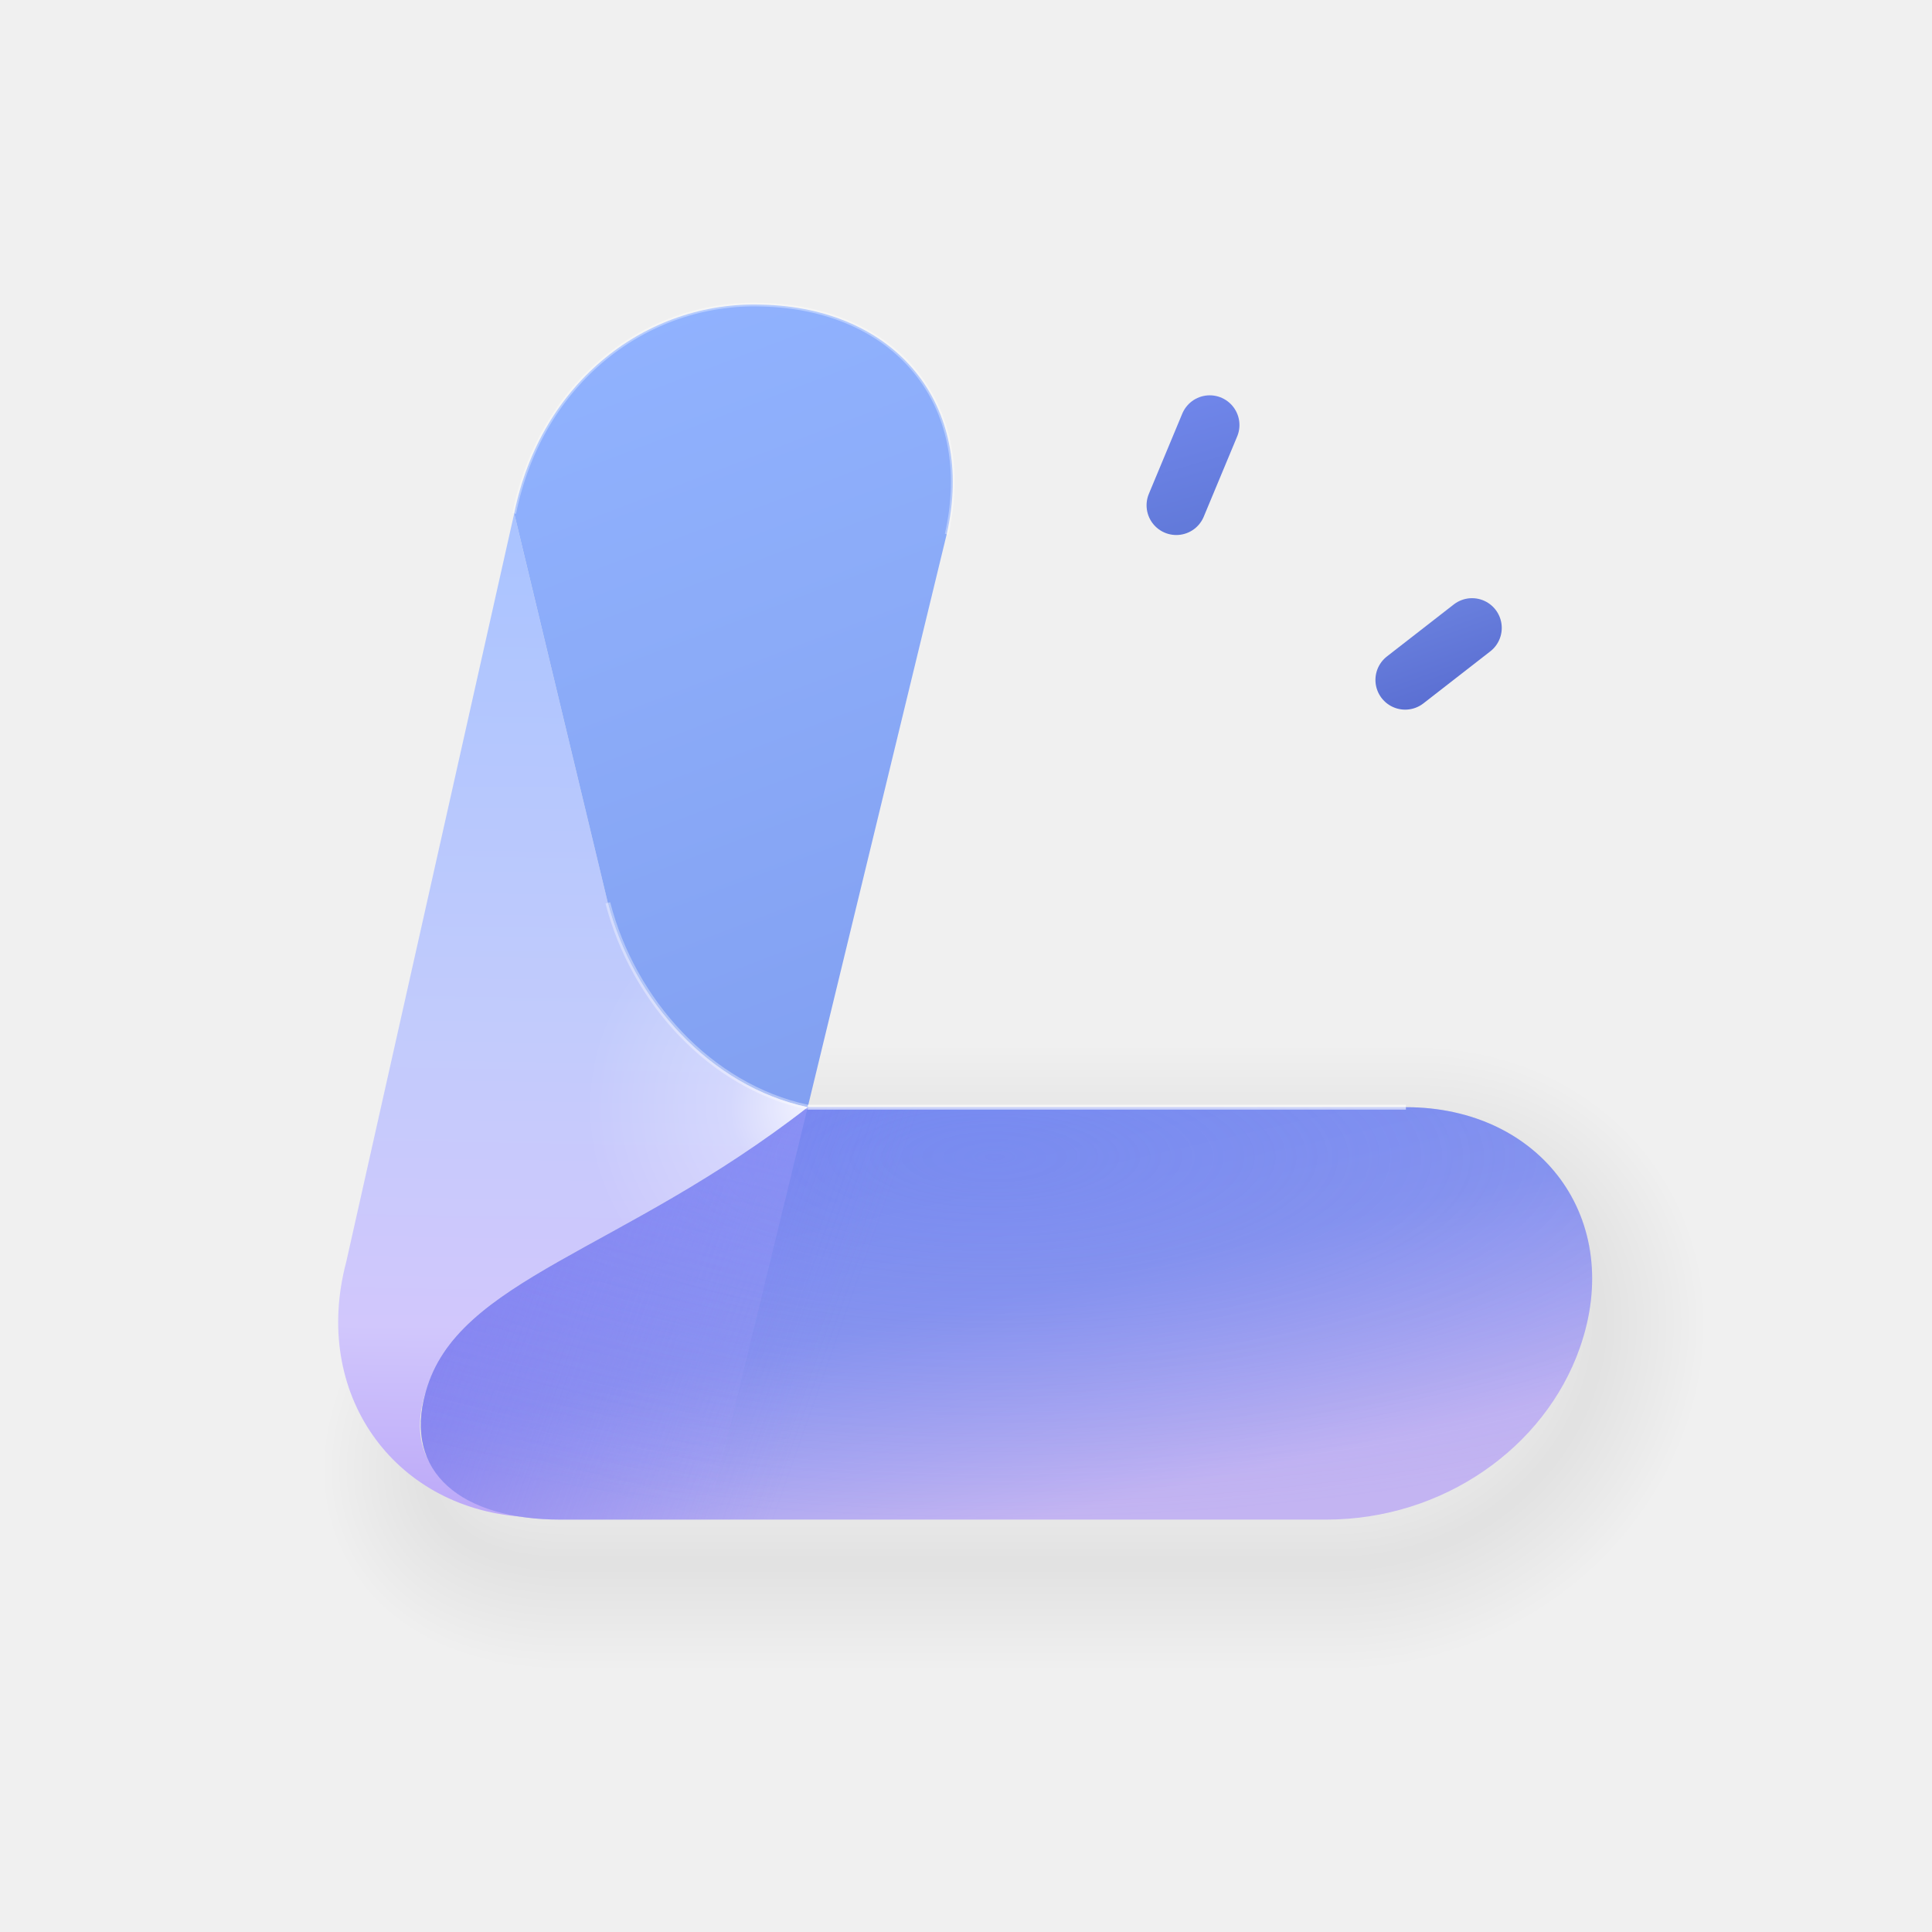
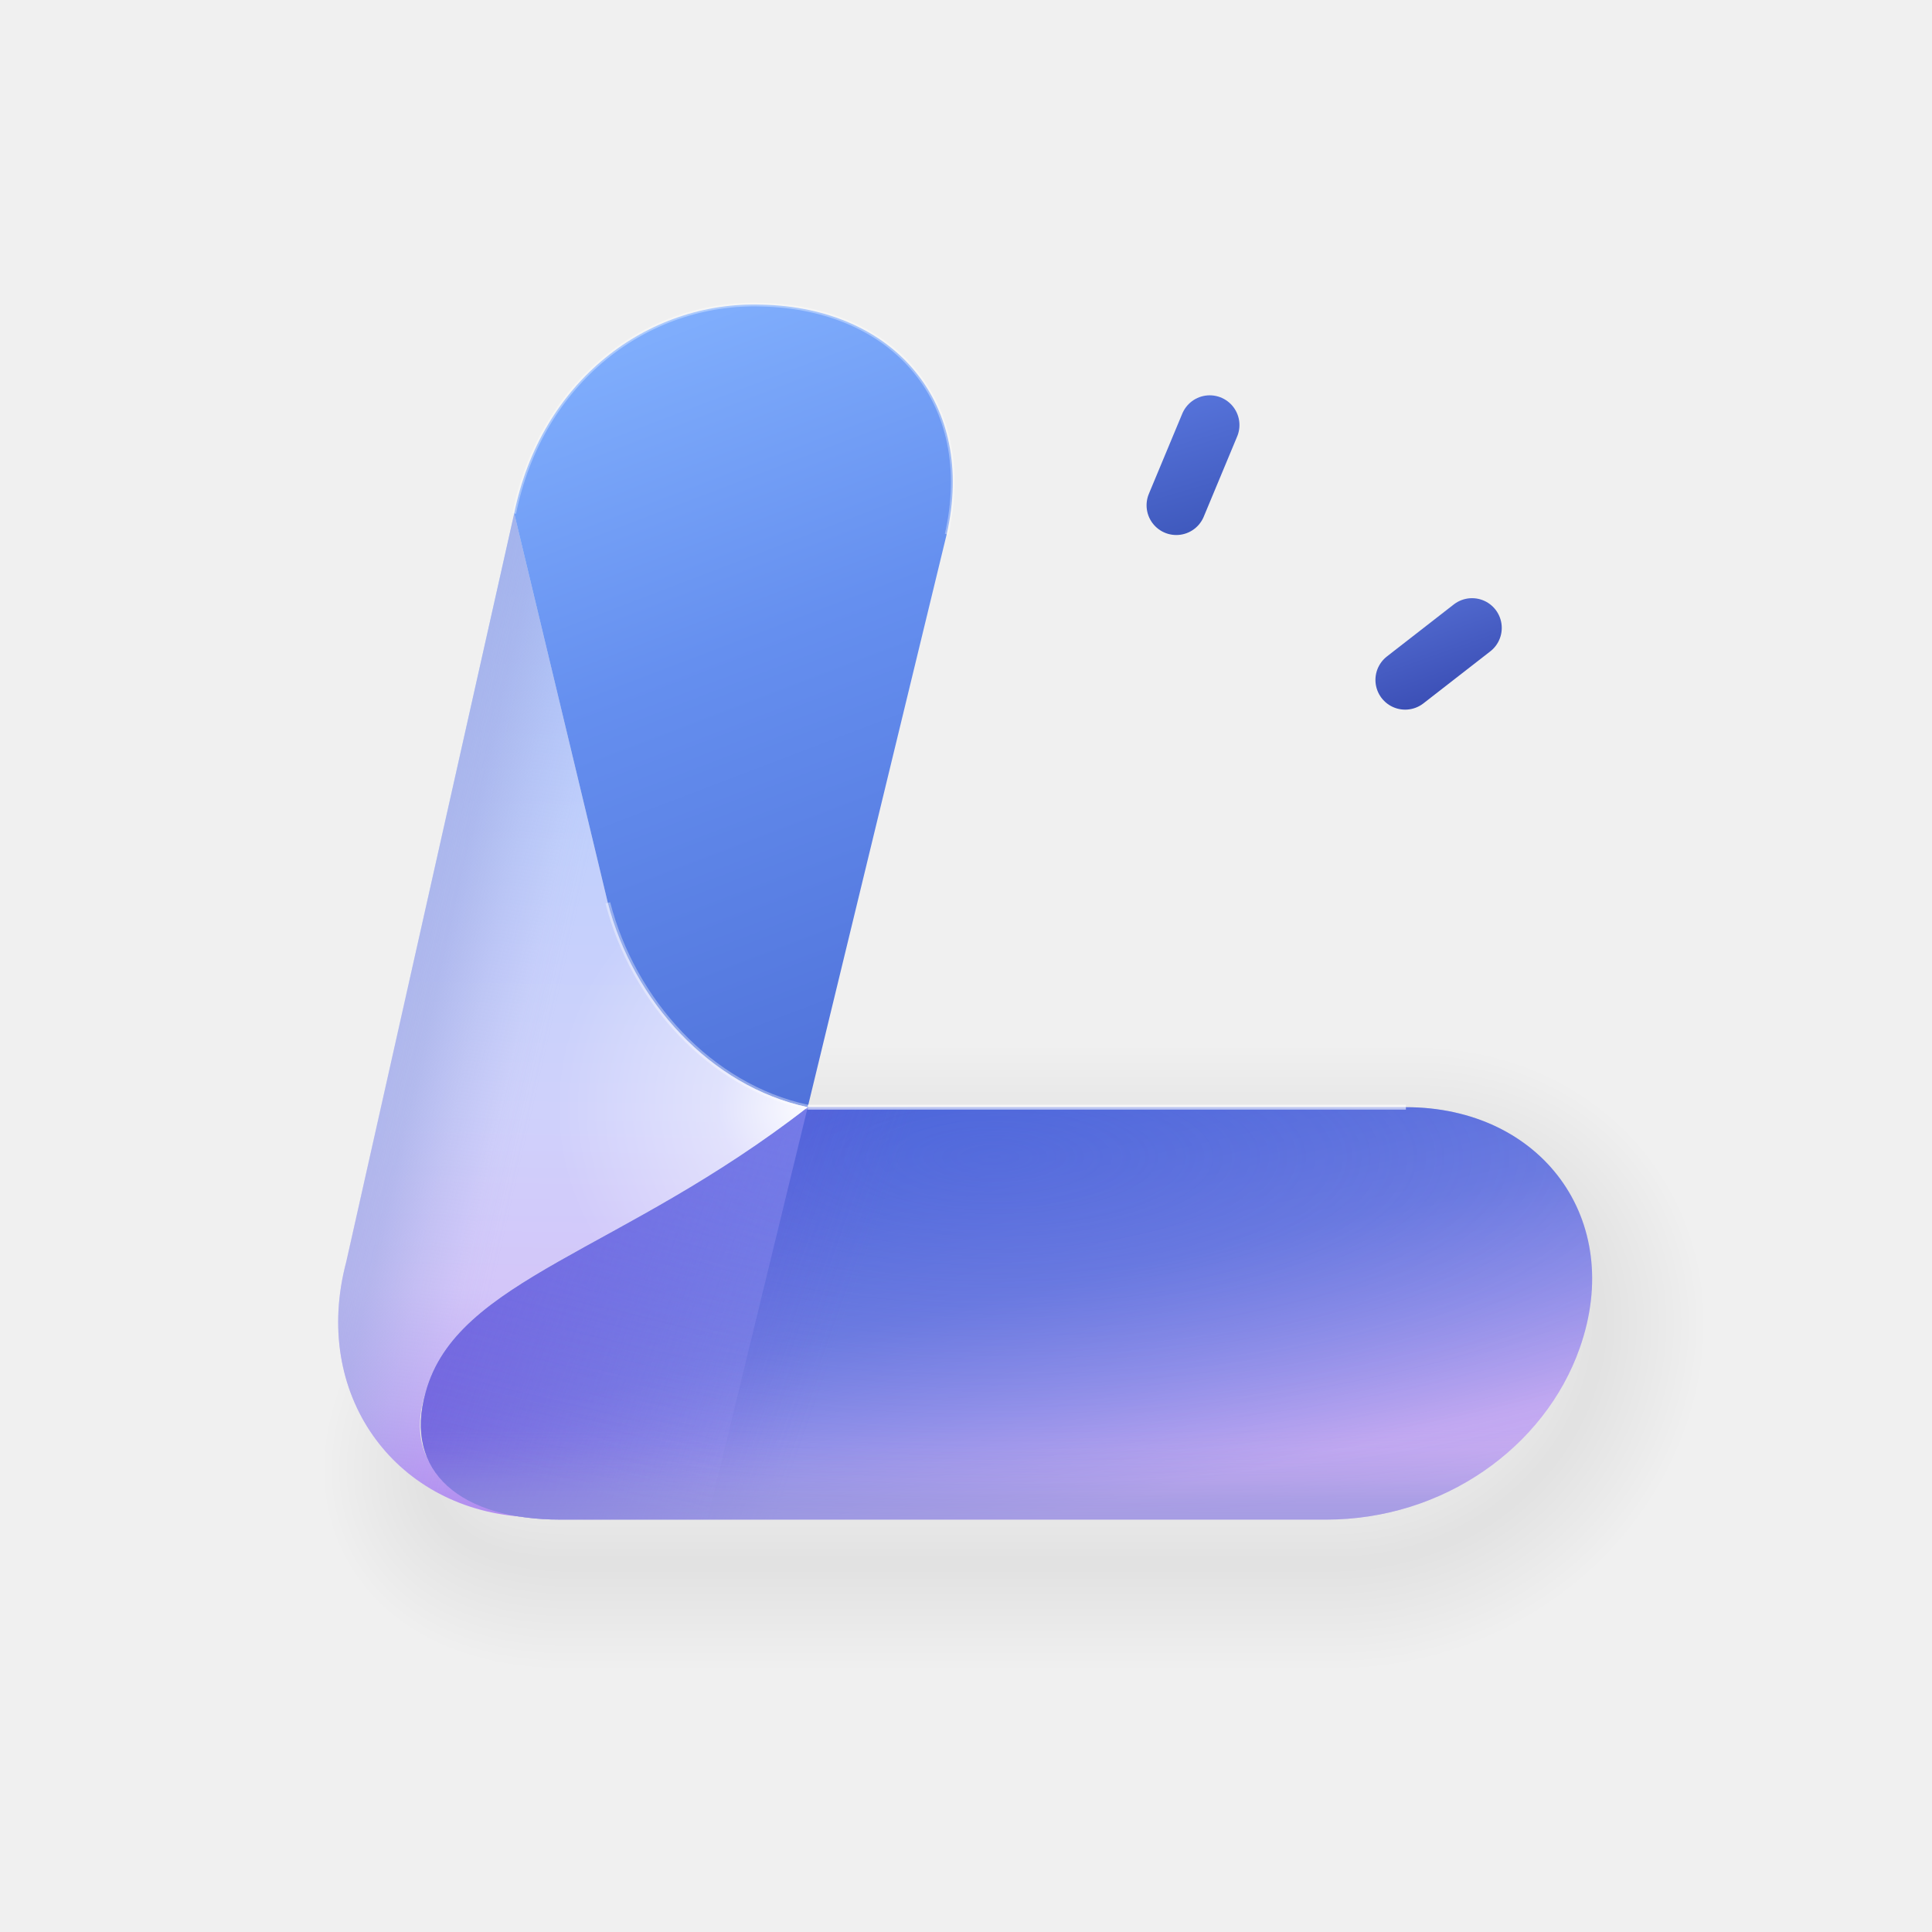
<svg xmlns="http://www.w3.org/2000/svg" width="1040" height="1040" viewBox="0 0 260 260">
  <defs>
    <linearGradient id="plate" x1="0" y1="0" x2="0.3" y2="1">
-       <stop stop-color="#FCF9FC" />
-       <stop offset="0.6" stop-color="#FFFBFB" />
-       <stop offset="1" stop-color="#F7F2F0" />
+       <stop stop-color="#FBF9FC" />
+       <stop offset="0.45" stop-color="#FCF9FA" />
+       <stop offset="1" stop-color="#F5EFED" />
    </linearGradient>
    <radialGradient id="plateShade" cx="0.53" cy="0.47" r="0.55">
-       <stop stop-color="#D9CDD0" stop-opacity="0.08" />
+       <stop stop-color="#D9CDD0" stop-opacity="0.04" />
      <stop offset="1" stop-color="#D9CDD0" stop-opacity="0" />
    </radialGradient>
    <linearGradient id="upper" x1="74" y1="40" x2="116" y2="150" gradientUnits="userSpaceOnUse">
-       <stop stop-color="#91B3FF" />
-       <stop offset="0.45" stop-color="#8BABF8" />
-       <stop offset="1" stop-color="#819FF1" />
+       <stop stop-color="#85B4FF" />
+       <stop offset="0.45" stop-color="#658FEF" />
+       <stop offset="1" stop-color="#4F71D9" />
    </linearGradient>
    <linearGradient id="left" x1="74" y1="73" x2="72" y2="205" gradientUnits="userSpaceOnUse">
-       <stop stop-color="#ABC4FF" />
-       <stop offset="0.5" stop-color="#C2CBFC" />
-       <stop offset="0.8" stop-color="#D1C7FC" />
-       <stop offset="1" stop-color="#BBA7F8" />
+       <stop stop-color="#AEC7FC" />
+       <stop offset="0.32" stop-color="#C2D0FC" />
+       <stop offset="0.58" stop-color="#CFD1FB" />
+       <stop offset="0.76" stop-color="#D3C6F9" />
+       <stop offset="0.88" stop-color="#C5AEF5" />
+       <stop offset="1" stop-color="#AF8AEF" />
    </linearGradient>
    <linearGradient id="base" x1="120" y1="149" x2="133" y2="206" gradientUnits="userSpaceOnUse">
-       <stop stop-color="#788CF1" />
-       <stop offset="0.48" stop-color="#8995EF" />
-       <stop offset="1" stop-color="#C3B4F2" />
+       <stop stop-color="#4B66D9" />
+       <stop offset="0.48" stop-color="#727FE1" />
+       <stop offset="0.73" stop-color="#9995EA" />
+       <stop offset="1" stop-color="#C8ACF2" />
    </linearGradient>
    <linearGradient id="fold" x1="60" y1="177" x2="108" y2="194" gradientUnits="userSpaceOnUse">
-       <stop stop-color="#8676F1" stop-opacity="0.48" />
-       <stop offset="1" stop-color="#8676F1" stop-opacity="0" />
+       <stop stop-color="#7754DC" stop-opacity="0.56" />
+       <stop offset="1" stop-color="#7754DC" stop-opacity="0" />
    </linearGradient>
    <radialGradient id="baseBlue" cx="0.49" cy="0.12" r="0.88">
-       <stop stop-color="#7487EF" stop-opacity="0.39" />
-       <stop offset="1" stop-color="#7487EF" stop-opacity="0" />
+       <stop stop-color="#5269DE" stop-opacity="0.44" />
+       <stop offset="1" stop-color="#5269DE" stop-opacity="0" />
    </radialGradient>
    <linearGradient id="continuingFold" x1="108.7" y1="149" x2="95.2" y2="204.5" gradientUnits="userSpaceOnUse">
-       <stop stop-color="#B2A5FF" stop-opacity="0.29" />
-       <stop offset="0.6" stop-color="#B2A5FF" stop-opacity="0.11" />
+       <stop stop-color="#B2A5FF" stop-opacity="0.36" />
+       <stop offset="0.6" stop-color="#B2A5FF" stop-opacity="0.15" />
      <stop offset="1" stop-color="#B2A5FF" stop-opacity="0.02" />
    </linearGradient>
-     <radialGradient id="junctionLight" cx="108.7" cy="149" r="30" gradientUnits="userSpaceOnUse">
-       <stop stop-color="#FFFFFF" stop-opacity="0.76" />
-       <stop offset="0.35" stop-color="#FFFFFF" stop-opacity="0.26" />
+     <radialGradient id="junctionLight" cx="108.7" cy="149" r="34" gradientUnits="userSpaceOnUse">
+       <stop stop-color="#FFFFFF" stop-opacity="0.92" />
+       <stop offset="0.35" stop-color="#FFFFFF" stop-opacity="0.38" />
      <stop offset="1" stop-color="#FFFFFF" stop-opacity="0" />
    </radialGradient>
    <linearGradient id="tick1" x1="158" y1="54" x2="163" y2="71" gradientUnits="userSpaceOnUse">
-       <stop stop-color="#7086EA" />
-       <stop offset="1" stop-color="#6179D9" />
+       <stop stop-color="#5673DA" />
+       <stop offset="1" stop-color="#3F59BD" />
    </linearGradient>
    <linearGradient id="tick2" x1="191" y1="81" x2="196" y2="95" gradientUnits="userSpaceOnUse">
-       <stop stop-color="#6B82DF" />
-       <stop offset="1" stop-color="#596DD1" />
+       <stop stop-color="#526BD0" />
+       <stop offset="1" stop-color="#394CB3" />
    </linearGradient>
    <linearGradient id="tick3" x1="0" y1="0" x2="0" y2="1">
-       <stop stop-color="#A5ADDC" />
-       <stop offset="1" stop-color="#99A4D5" />
+       <stop stop-color="#A3AFDF" />
+       <stop offset="1" stop-color="#8290C9" />
+     </linearGradient>
+     <linearGradient id="leftEdgeShade" x1="45" y1="175" x2="65" y2="179.5" gradientUnits="userSpaceOnUse">
+       <stop stop-color="#9FA9E4" stop-opacity="0.65" />
+       <stop offset="0.2" stop-color="#9FA9E4" stop-opacity="0.58" />
+       <stop offset="0.5" stop-color="#9FA9E4" stop-opacity="0.28" />
+       <stop offset="0.8" stop-color="#9FA9E4" stop-opacity="0.05" />
+       <stop offset="1" stop-color="#9FA9E4" stop-opacity="0" />
+     </linearGradient>
+     <linearGradient id="baseEdgeShade" x1="0" y1="204.5" x2="0" y2="192.5" gradientUnits="userSpaceOnUse">
+       <stop stop-color="#8C91D8" stop-opacity="0.57" />
+       <stop offset="0.2" stop-color="#8C91D8" stop-opacity="0.50" />
+       <stop offset="0.5" stop-color="#8C91D8" stop-opacity="0.24" />
+       <stop offset="0.8" stop-color="#8C91D8" stop-opacity="0.04" />
+       <stop offset="1" stop-color="#8C91D8" stop-opacity="0" />
    </linearGradient>
  </defs>
  <path d="M108.7 149 H189.2 C207.4 149 218.7 164.1 212.6 181.4 C207.9 194.8 194.2 204.5 178.5 204.5 H75.4 C62.2 204.5 54.2 198.2 57.3 187.3 C61.5 172.1 83.7 168.5 108.7 149 Z" transform="translate(1 6)" fill="#514463" fill-opacity="0.003" stroke="#514463" stroke-opacity="0.004" stroke-width="28" />
  <path d="M108.7 149 H189.2 C207.4 149 218.7 164.1 212.6 181.4 C207.9 194.8 194.2 204.5 178.5 204.5 H75.4 C62.2 204.5 54.2 198.2 57.3 187.3 C61.5 172.1 83.7 168.5 108.7 149 Z" transform="translate(1 6)" fill="#514463" fill-opacity="0.003" stroke="#514463" stroke-opacity="0.004" stroke-width="26" />
  <path d="M108.7 149 H189.2 C207.4 149 218.7 164.1 212.6 181.4 C207.9 194.8 194.2 204.5 178.5 204.5 H75.4 C62.2 204.5 54.2 198.2 57.3 187.3 C61.5 172.1 83.7 168.5 108.7 149 Z" transform="translate(1 6)" fill="#514463" fill-opacity="0.003" stroke="#514463" stroke-opacity="0.004" stroke-width="24" />
  <path d="M108.7 149 H189.2 C207.4 149 218.7 164.1 212.6 181.4 C207.9 194.8 194.2 204.5 178.5 204.5 H75.4 C62.2 204.5 54.2 198.2 57.3 187.3 C61.5 172.1 83.7 168.5 108.7 149 Z" transform="translate(1 6)" fill="#514463" fill-opacity="0.003" stroke="#514463" stroke-opacity="0.004" stroke-width="22" />
  <path d="M108.7 149 H189.2 C207.4 149 218.7 164.1 212.6 181.4 C207.9 194.8 194.2 204.5 178.5 204.5 H75.4 C62.2 204.5 54.2 198.2 57.3 187.3 C61.5 172.1 83.7 168.5 108.7 149 Z" transform="translate(1 6)" fill="#514463" fill-opacity="0.003" stroke="#514463" stroke-opacity="0.004" stroke-width="20" />
  <path d="M108.7 149 H189.2 C207.4 149 218.7 164.1 212.6 181.4 C207.9 194.8 194.2 204.5 178.5 204.5 H75.4 C62.2 204.5 54.2 198.2 57.3 187.3 C61.5 172.1 83.7 168.5 108.7 149 Z" transform="translate(1 6)" fill="#514463" fill-opacity="0.003" stroke="#514463" stroke-opacity="0.004" stroke-width="18" />
  <path d="M108.7 149 H189.2 C207.4 149 218.7 164.1 212.6 181.4 C207.9 194.8 194.2 204.5 178.5 204.5 H75.4 C62.2 204.5 54.2 198.2 57.3 187.3 C61.5 172.1 83.7 168.5 108.7 149 Z" transform="translate(1 6)" fill="#514463" fill-opacity="0.003" stroke="#514463" stroke-opacity="0.004" stroke-width="16" />
  <path d="M108.7 149 H189.2 C207.4 149 218.7 164.1 212.6 181.4 C207.9 194.8 194.2 204.5 178.5 204.5 H75.4 C62.2 204.5 54.2 198.2 57.3 187.3 C61.5 172.1 83.7 168.5 108.7 149 Z" transform="translate(1 6)" fill="#514463" fill-opacity="0.003" stroke="#514463" stroke-opacity="0.004" stroke-width="14" />
  <path d="M108.7 149 H189.2 C207.4 149 218.7 164.1 212.6 181.4 C207.9 194.8 194.2 204.5 178.5 204.5 H75.4 C62.2 204.5 54.2 198.2 57.3 187.3 C61.5 172.1 83.7 168.5 108.7 149 Z" transform="translate(1 6)" fill="#514463" fill-opacity="0.003" stroke="#514463" stroke-opacity="0.004" stroke-width="12" />
  <path d="M108.7 149 H189.2 C207.4 149 218.7 164.1 212.6 181.4 C207.9 194.8 194.2 204.5 178.5 204.5 H75.4 C62.2 204.5 54.2 198.2 57.3 187.3 C61.5 172.1 83.7 168.5 108.7 149 Z" transform="translate(1 6)" fill="#514463" fill-opacity="0.003" stroke="#514463" stroke-opacity="0.004" stroke-width="10" />
  <path d="M108.7 149 H189.2 C207.4 149 218.7 164.1 212.6 181.4 C207.9 194.8 194.2 204.5 178.5 204.5 H75.4 C62.2 204.5 54.2 198.2 57.3 187.3 C61.5 172.1 83.7 168.5 108.7 149 Z" transform="translate(1 6)" fill="#514463" fill-opacity="0.003" stroke="#514463" stroke-opacity="0.004" stroke-width="8" />
  <path d="M108.7 149 H189.2 C207.4 149 218.7 164.1 212.6 181.4 C207.9 194.8 194.2 204.5 178.5 204.5 H75.4 C62.2 204.5 54.2 198.2 57.3 187.3 C61.5 172.1 83.7 168.5 108.7 149 Z" transform="translate(1 6)" fill="#514463" fill-opacity="0.003" stroke="#514463" stroke-opacity="0.004" stroke-width="6" />
  <path d="M108.7 149 H189.2 C207.4 149 218.7 164.1 212.6 181.4 C207.9 194.8 194.2 204.5 178.5 204.5 H75.4 C62.2 204.5 54.2 198.2 57.3 187.3 C61.5 172.1 83.7 168.5 108.7 149 Z" transform="translate(1 6)" fill="#514463" fill-opacity="0.003" stroke="#514463" stroke-opacity="0.004" stroke-width="4" />
  <path d="M108.7 149 H189.2 C207.4 149 218.7 164.1 212.6 181.4 C207.9 194.8 194.2 204.5 178.5 204.5 H75.4 C62.2 204.5 54.2 198.2 57.3 187.3 C61.5 172.1 83.7 168.5 108.7 149 Z" transform="translate(1 6)" fill="#514463" fill-opacity="0.003" stroke="#514463" stroke-opacity="0.004" stroke-width="2" />
  <path d="M69.2 69.1 L46.6 169.8 C41.9 187.5 52.9 202.8 70.1 204.1 C59.6 201.4 54.4 196.2 57.3 187.3 C61.5 172.1 83.7 168.5 108.7 149 C95.6 146.2 85.2 134.7 81.8 121.5 Z" fill="url(#left)" />
+   <path d="M69.2 69.1 L46.6 169.8 C41.9 187.5 52.9 202.8 70.1 204.1 C59.6 201.4 54.4 196.2 57.3 187.3 C61.5 172.1 83.7 168.5 108.7 149 C95.6 146.2 85.2 134.7 81.8 121.5 Z" fill="url(#leftEdgeShade)" />
  <path d="M69.2 69.1 C72.8 51.3 87.1 40.5 102.5 41 C120.4 41.4 131.4 54.3 127.4 71.9 L108.7 149 C95.6 146.2 85.2 134.7 81.8 121.5 Z" fill="url(#upper)" />
  <path d="M108.7 149 H189.2 C207.4 149 218.7 164.1 212.6 181.4 C207.9 194.8 194.2 204.5 178.5 204.5 H75.4 C62.2 204.5 54.2 198.2 57.3 187.3 C61.5 172.1 83.7 168.5 108.7 149 Z" fill="url(#base)" />
  <path d="M108.7 149 H189.2 C207.4 149 218.7 164.1 212.6 181.4 C207.9 194.8 194.2 204.5 178.5 204.5 H75.4 C62.2 204.5 54.2 198.2 57.3 187.3 C61.5 172.1 83.7 168.5 108.7 149 Z" fill="url(#baseBlue)" />
  <path d="M108.7 149 H189.2 C207.4 149 218.7 164.1 212.6 181.4 C207.9 194.8 194.2 204.5 178.5 204.5 H75.4 C62.2 204.5 54.2 198.2 57.3 187.3 C61.5 172.1 83.7 168.5 108.7 149 Z" fill="url(#fold)" />
+   <path d="M108.7 149 H189.2 C207.4 149 218.7 164.1 212.6 181.4 C207.9 194.8 194.2 204.5 178.5 204.5 H75.4 C62.2 204.5 54.2 198.2 57.3 187.3 C61.5 172.1 83.7 168.5 108.7 149 Z" fill="url(#baseEdgeShade)" />
  <path d="M108.7 149 L95.2 204.5 H75.4 C62.2 204.5 54.2 198.2 57.3 187.3 C61.5 172.1 83.7 168.5 108.7 149 Z" fill="url(#continuingFold)" />
  <path d="M69.2 69.1 L46.6 169.8 C41.9 187.5 52.9 202.8 70.1 204.1 C59.6 201.4 54.4 196.2 57.3 187.3 C61.5 172.1 83.7 168.5 108.7 149 C95.6 146.2 85.2 134.7 81.8 121.5 Z" fill="url(#junctionLight)" />
  <path d="M69.2 69.1 C72.8 51.3 87.1 40.5 102.5 41 C120.4 41.4 131.4 54.3 127.4 71.9" fill="none" stroke="#FFFFFF" stroke-opacity="0.34" stroke-width="0.5" />
  <path d="M81.8 121.5 C85.2 134.7 95.6 146.2 108.7 149" fill="none" stroke="#FFFFFF" stroke-opacity="0.36" stroke-width="0.65" />
  <path d="M108.7 149 H189.2" fill="none" stroke="#FFFFFF" stroke-opacity="0.60" stroke-width="0.65" />
  <path d="M162.8 57.2 L158.3 68" fill="none" stroke="url(#tick1)" stroke-width="8" stroke-linecap="round" />
  <path d="M198.1 84.5 L189.1 91.5" fill="none" stroke="url(#tick2)" stroke-width="8" stroke-linecap="round" />
  <path d="M199.1 124.7 H211.7" fill="none" stroke="url(#tick3)" stroke-width="8" stroke-linecap="round" />
</svg>
